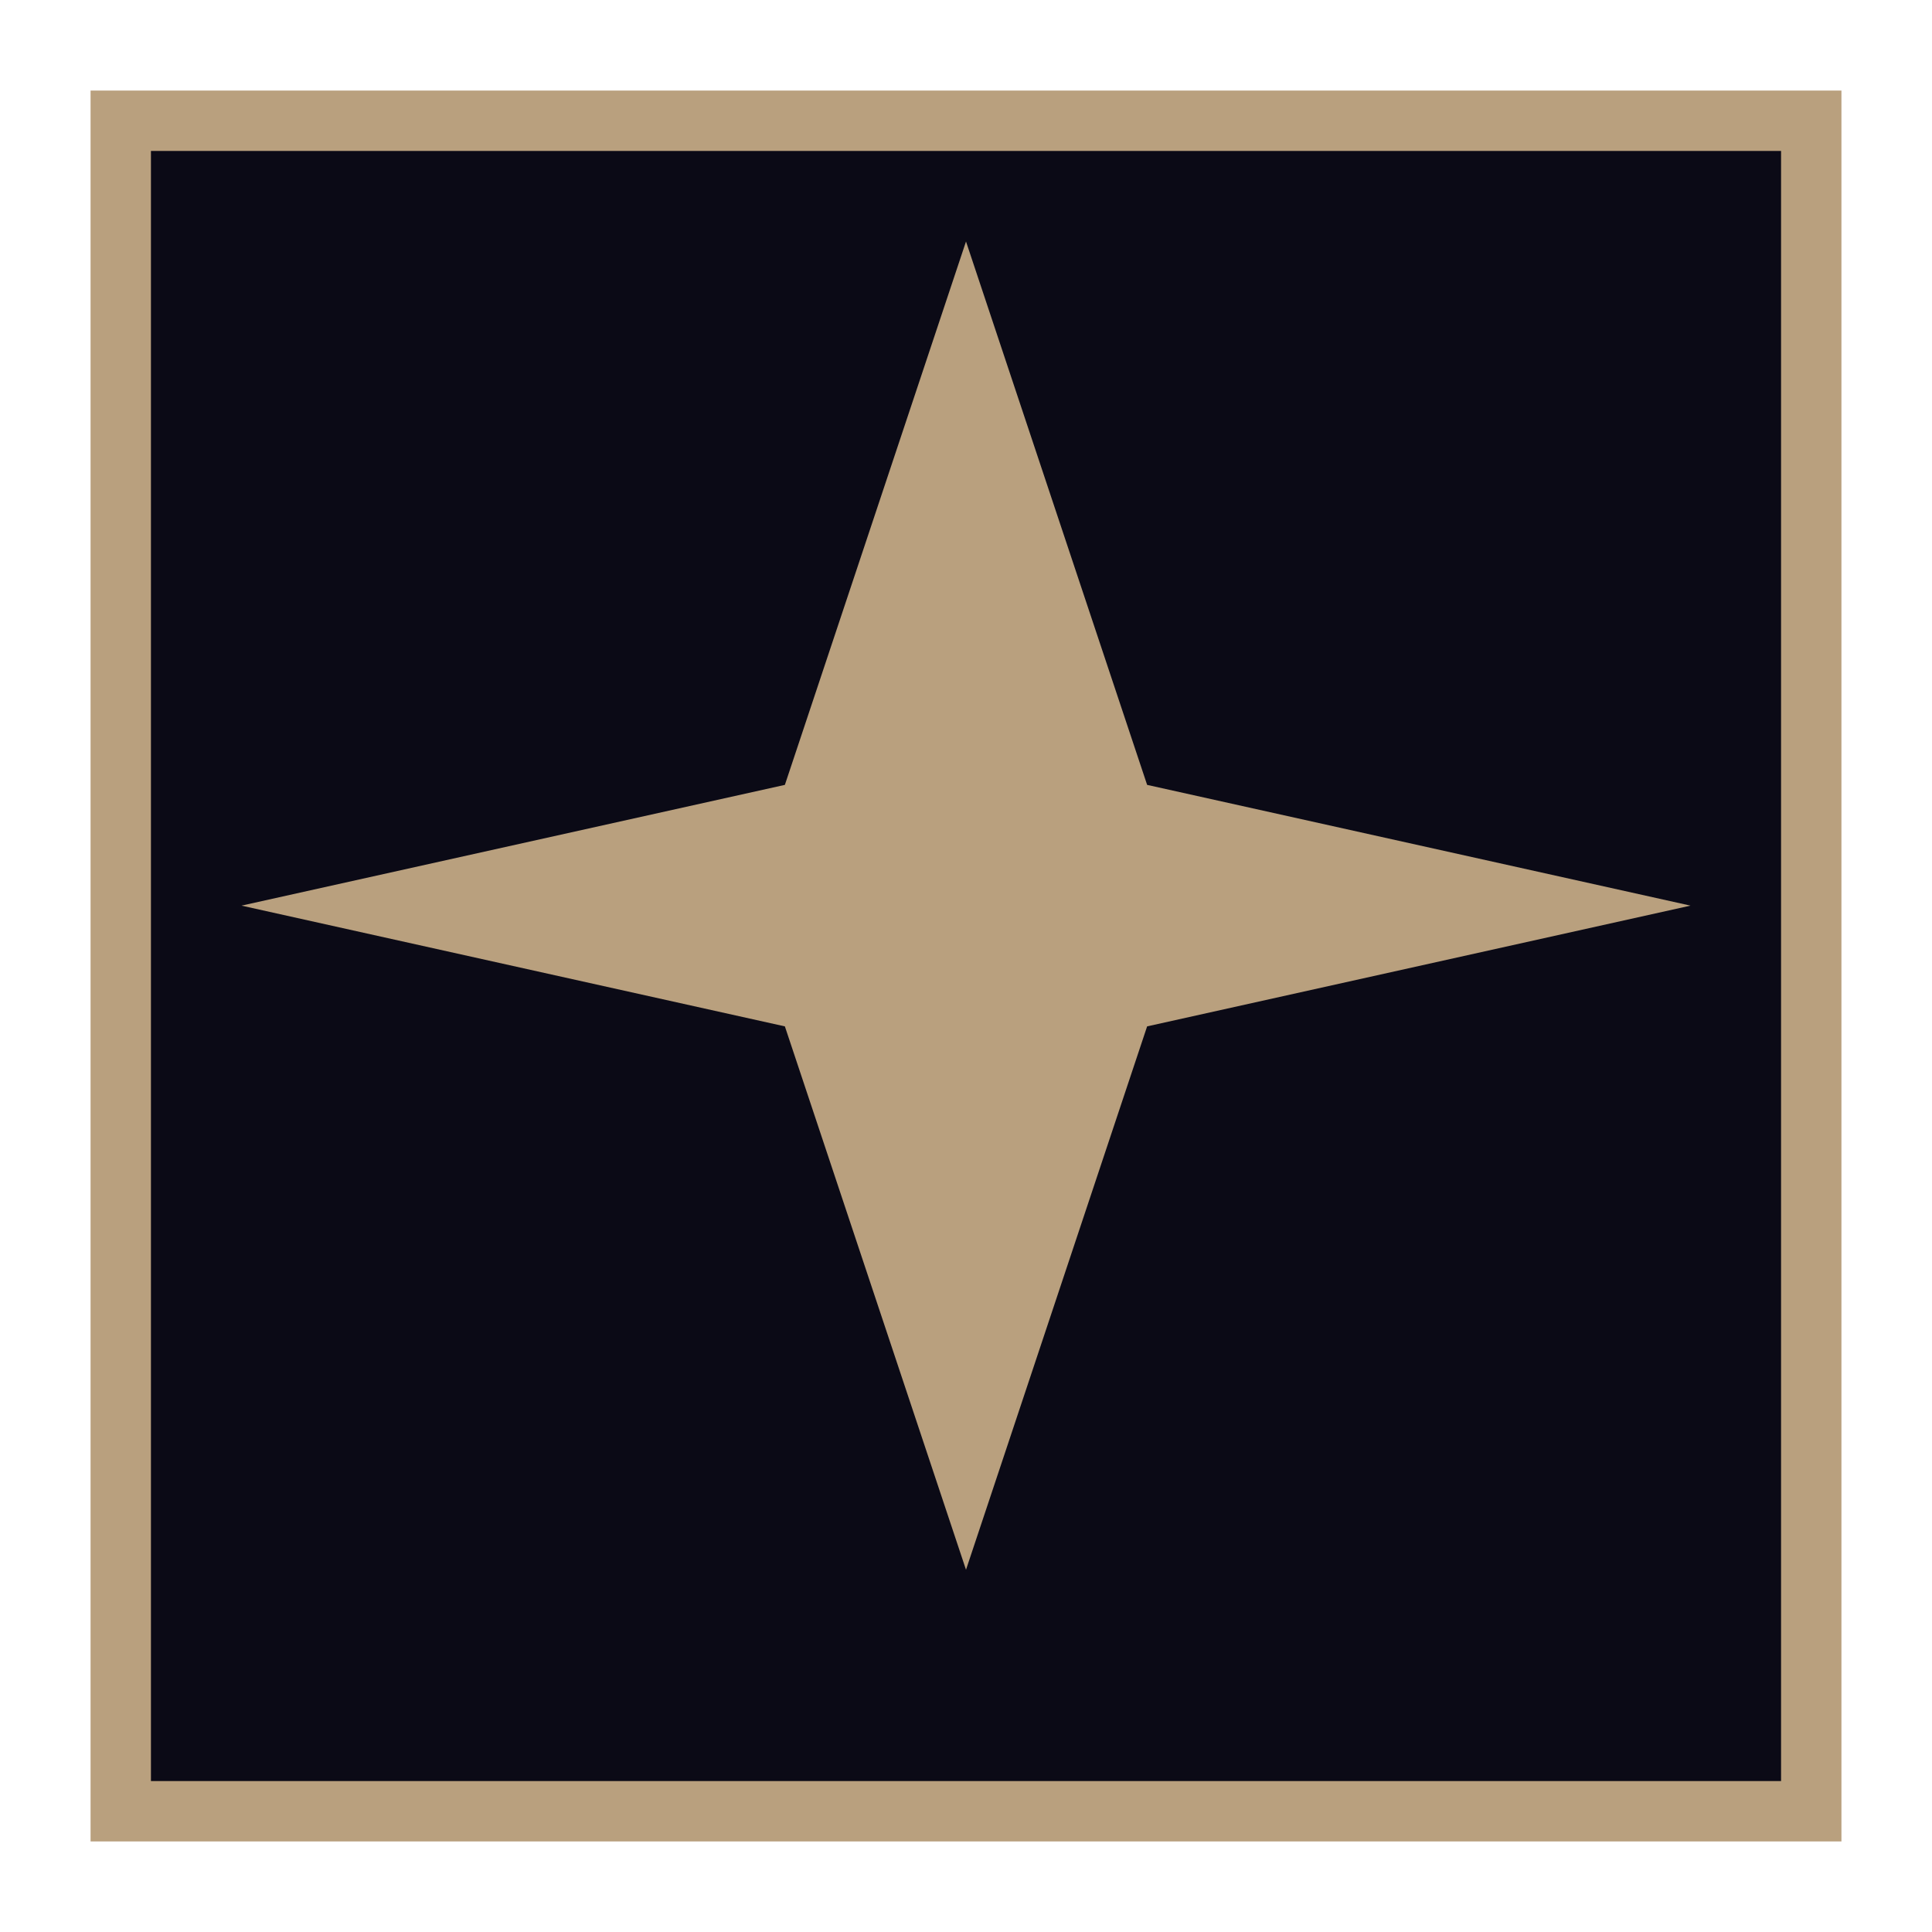
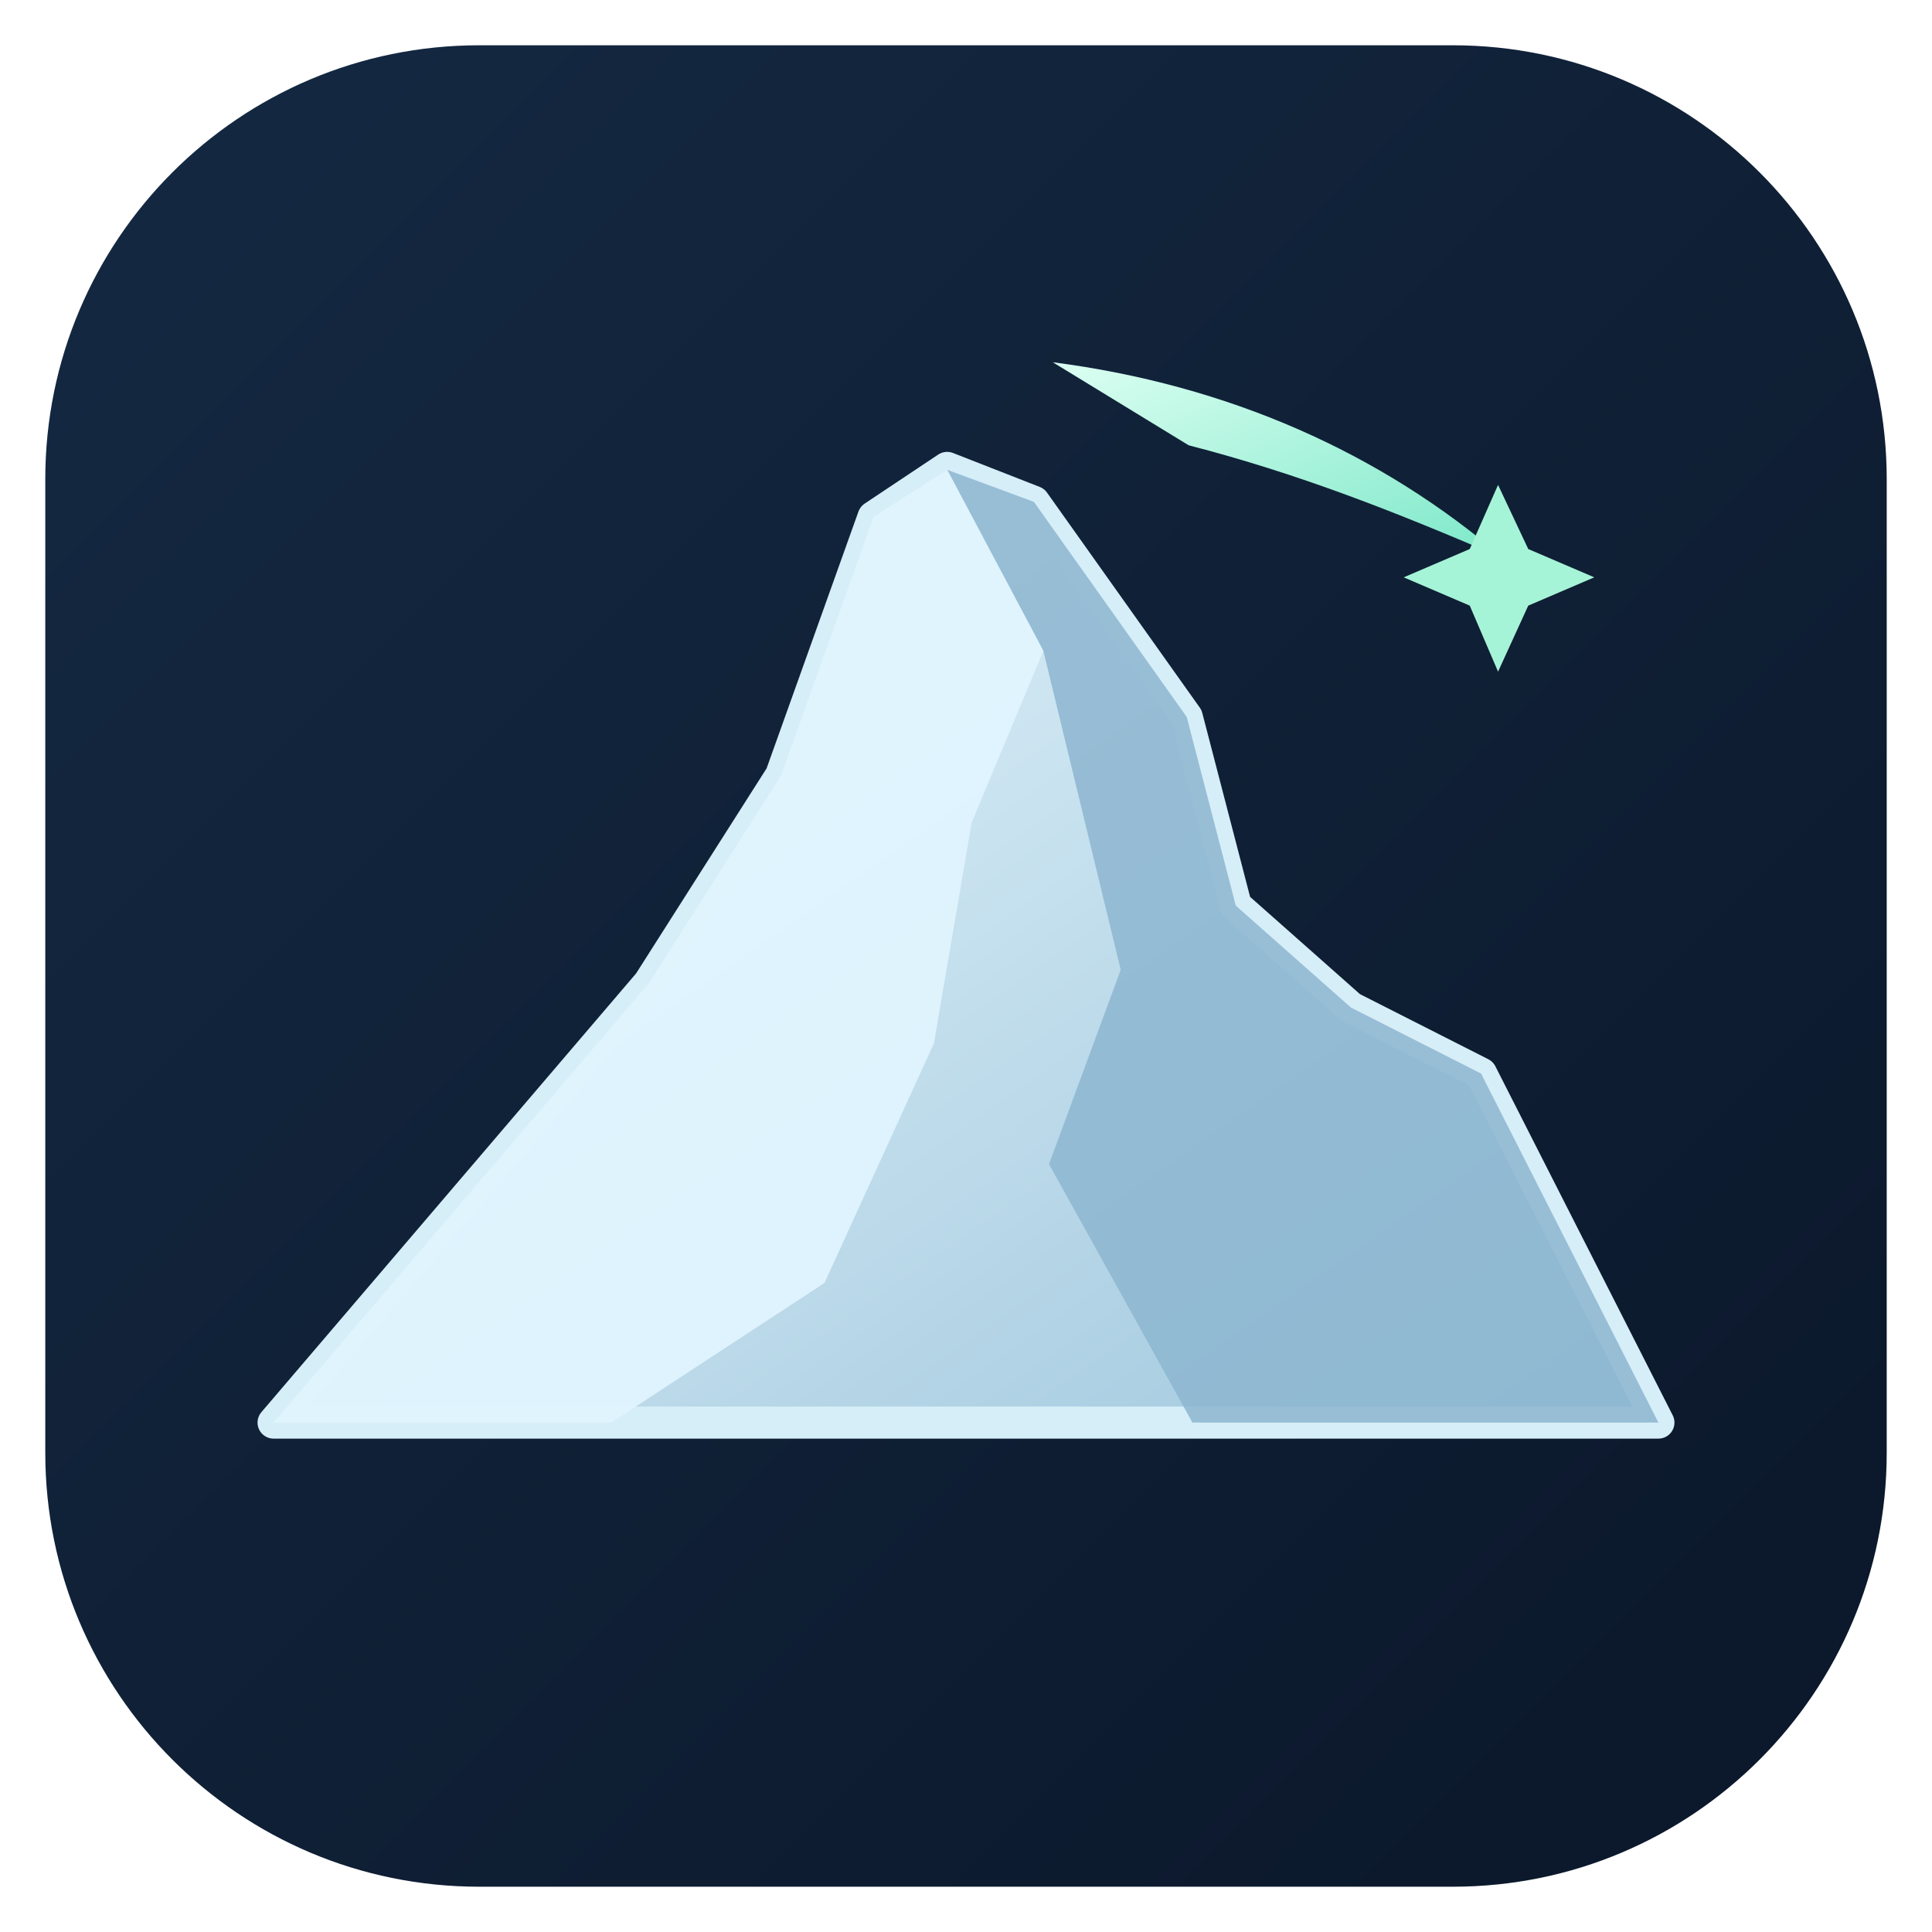
- <svg xmlns="http://www.w3.org/2000/svg" viewBox="0 0 64 64">
-   <rect x="4" y="4" width="56" height="56" fill="#0b0a16" stroke="#b9a07e" stroke-width="2" />
-   <path d="M32 8 L38 26 L56 30 L38 34 L32 52 L26 34 L8 30 L26 26 Z" fill="#b9a07e" />
+ <svg xmlns="http://www.w3.org/2000/svg" viewBox="0 0 1024 1024">
+   <defs>
+     <linearGradient id="sky" x1="0" y1="0" x2="1" y2="1">
+       <stop stop-color="#142942" />
+       <stop offset="1" stop-color="#0b172a" />
+     </linearGradient>
+     <linearGradient id="ice" x1="0" y1="0" x2="1" y2="1">
+       <stop stop-color="#ecfaff" />
+       <stop offset="1" stop-color="#9dc5dc" />
+     </linearGradient>
+     <linearGradient id="tail" x1="0" y1="0" x2="1" y2="1">
+       <stop stop-color="#dcfff2" />
+       <stop offset="1" stop-color="#7ce8c8" />
+     </linearGradient>
+   </defs>
+   <rect x="24" y="24" width="976" height="976" rx="230" fill="url(#sky)" />
+   <path d="M145 754 344 521 414 411 463 274 502 248 548 266 629 380 655 480 716 534 785 569 879 754Z" fill="url(#ice)" stroke="#d6eef8" stroke-width="17" stroke-linejoin="round" />
+   <path d="m502 249 46 17 81 114 26 100 61 54 69 35 94 185H632l-76-137 38-103-41-169Z" fill="#8cb6d0" opacity=".84" />
+   <path d="m502 249 51 96-38 91-20 117-58 127-113 74H145l199-233 70-110 49-137Z" fill="#e1f5ff" opacity=".91" />
+   <path d="M558 192c93 12 174 48 239 104-58-25-109-45-167-60Z" fill="url(#tail)" />
+   <path d="m794 257 16 34 35 15-35 15-16 35-15-35-35-15 35-15Z" fill="#a6f4d7" />
</svg>
